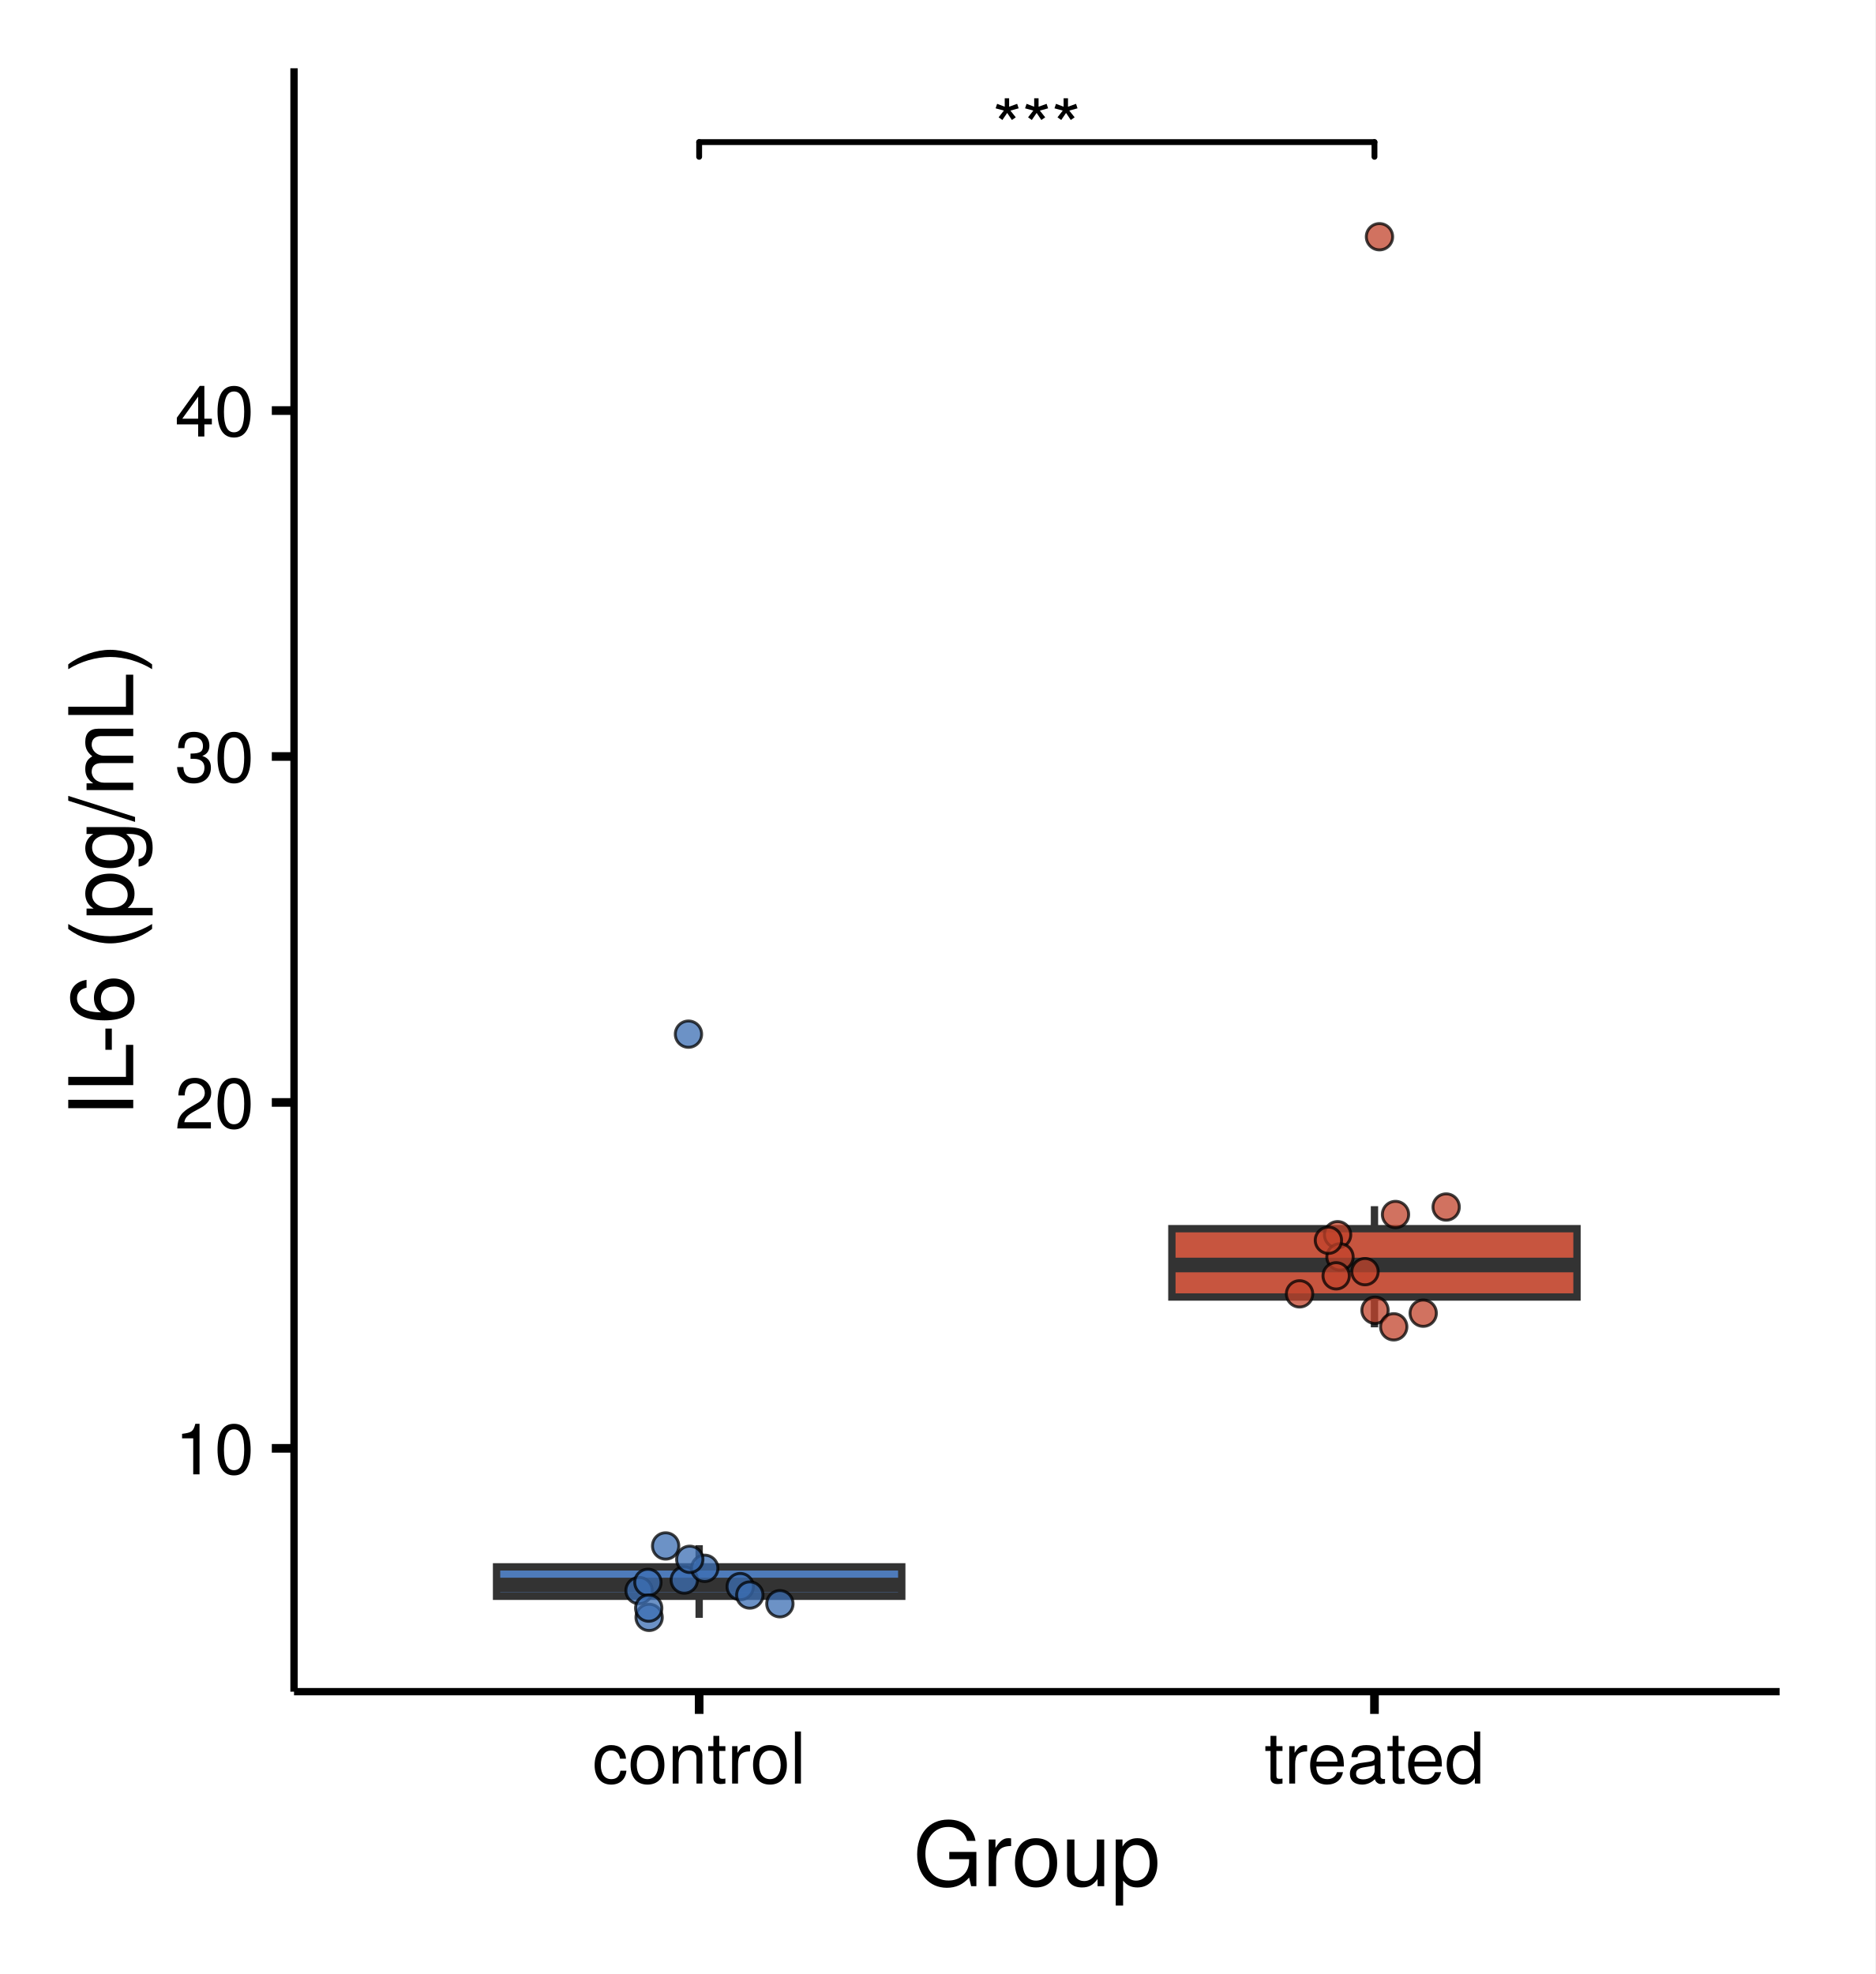
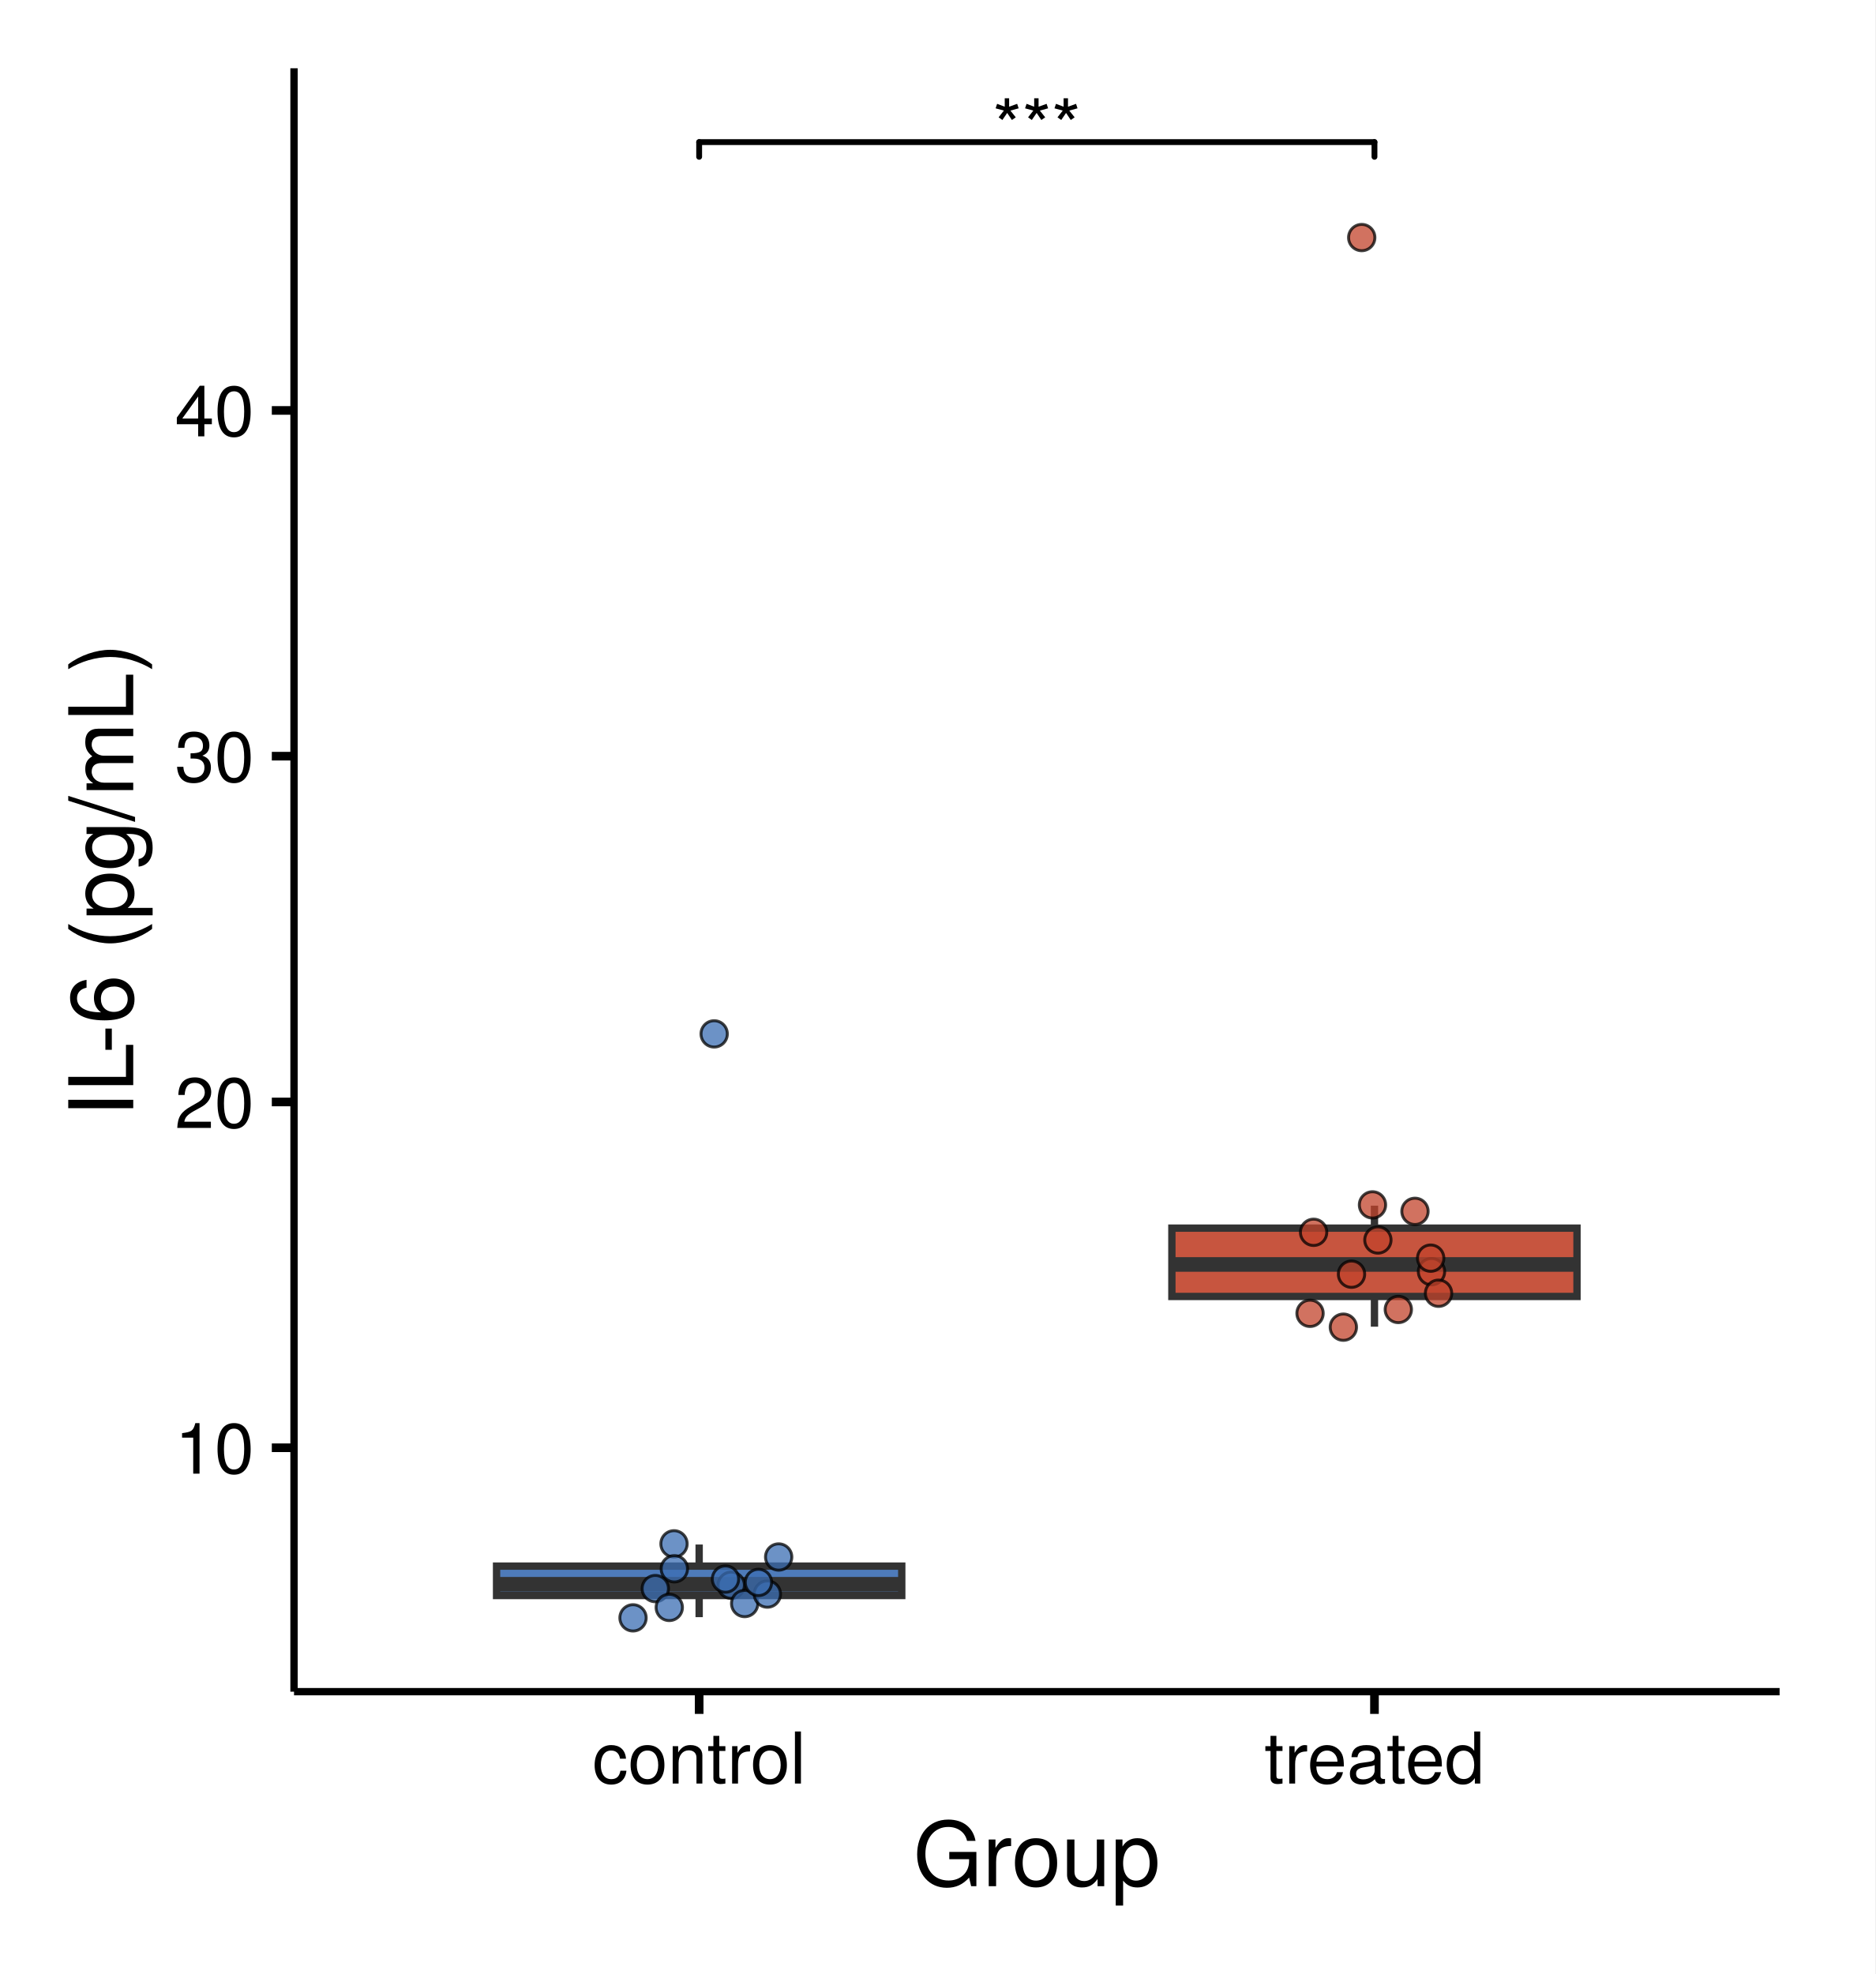
<svg xmlns="http://www.w3.org/2000/svg" class="svglite" width="273.60pt" height="288.00pt" viewBox="0 0 273.60 288.00">
  <defs>
    <style type="text/css">
    .svglite line, .svglite polyline, .svglite polygon, .svglite path, .svglite rect, .svglite circle {
      fill: none;
      stroke: #000000;
      stroke-linecap: round;
      stroke-linejoin: round;
      stroke-miterlimit: 10.00;
    }
    .svglite text {
      white-space: pre;
    }
  </style>
  </defs>
  <rect width="100%" height="100%" style="stroke: none; fill: #FFFFFF;" />
  <defs>
    <clipPath id="cpMC4wMHwyNzMuNjB8MC4wMHwyODguMDA=">
      <rect x="0.00" y="0.00" width="273.60" height="288.00" />
    </clipPath>
  </defs>
  <g clip-path="url(#cpMC4wMHwyNzMuNjB8MC4wMHwyODguMDA=)">
    <rect x="0.00" y="0.00" width="273.60" height="288.00" style="stroke-width: 1.26; stroke: #FFFFFF; fill: #FFFFFF;" />
  </g>
  <defs>
    <clipPath id="cpNDIuOTB8MjU5LjY1fDkuOTZ8MjQ2Ljgx">
      <rect x="42.90" y="9.96" width="216.76" height="236.85" />
    </clipPath>
  </defs>
  <g clip-path="url(#cpNDIuOTB8MjU5LjY1fDkuOTZ8MjQ2Ljgx)">
    <rect x="42.90" y="9.96" width="216.76" height="236.85" style="stroke-width: 1.26; stroke: none; fill: #FFFFFF;" />
-     <line x1="102.01" y1="228.60" x2="102.01" y2="225.44" style="stroke-width: 1.07; stroke: #333333; stroke-linecap: butt;" />
-     <line x1="102.01" y1="232.89" x2="102.01" y2="236.04" style="stroke-width: 1.07; stroke: #333333; stroke-linecap: butt;" />
-     <polygon points="72.45,228.60 72.45,232.89 131.57,232.89 131.57,228.60 72.45,228.60 " style="stroke-width: 1.07; stroke: #333333; stroke-linecap: butt; stroke-linejoin: miter; fill: #3B6DB3; fill-opacity: 0.90;" />
-     <line x1="72.45" y1="231.25" x2="131.57" y2="231.25" style="stroke-width: 2.13; stroke: #333333; stroke-linecap: butt; stroke-linejoin: miter;" />
-     <line x1="200.54" y1="179.26" x2="200.54" y2="175.98" style="stroke-width: 1.07; stroke: #333333; stroke-linecap: butt;" />
-     <line x1="200.54" y1="189.23" x2="200.54" y2="193.65" style="stroke-width: 1.07; stroke: #333333; stroke-linecap: butt;" />
-     <polygon points="170.98,179.26 170.98,189.23 230.09,189.23 230.09,179.26 170.98,179.26 " style="stroke-width: 1.07; stroke: #333333; stroke-linecap: butt; stroke-linejoin: miter; fill: #C1432B; fill-opacity: 0.90;" />
-     <line x1="170.98" y1="184.56" x2="230.09" y2="184.56" style="stroke-width: 2.13; stroke: #333333; stroke-linecap: butt; stroke-linejoin: miter;" />
-     <circle cx="94.71" cy="235.97" r="1.92" style="stroke-width: 0.43; stroke: #000000; stroke-opacity: 0.75; fill: #3B6DB3; fill-opacity: 0.75;" />
-     <circle cx="108.00" cy="231.48" r="1.92" style="stroke-width: 0.43; stroke: #000000; stroke-opacity: 0.75; fill: #3B6DB3; fill-opacity: 0.75;" />
-     <circle cx="113.79" cy="233.98" r="1.92" style="stroke-width: 0.43; stroke: #000000; stroke-opacity: 0.75; fill: #3B6DB3; fill-opacity: 0.75;" />
-     <circle cx="97.12" cy="225.55" r="1.92" style="stroke-width: 0.43; stroke: #000000; stroke-opacity: 0.75; fill: #3B6DB3; fill-opacity: 0.75;" />
-     <circle cx="99.84" cy="230.52" r="1.92" style="stroke-width: 0.43; stroke: #000000; stroke-opacity: 0.75; fill: #3B6DB3; fill-opacity: 0.75;" />
-     <circle cx="109.40" cy="232.71" r="1.92" style="stroke-width: 0.43; stroke: #000000; stroke-opacity: 0.75; fill: #3B6DB3; fill-opacity: 0.75;" />
-     <circle cx="102.82" cy="228.81" r="1.92" style="stroke-width: 0.43; stroke: #000000; stroke-opacity: 0.75; fill: #3B6DB3; fill-opacity: 0.75;" />
-     <circle cx="100.45" cy="150.88" r="1.92" style="stroke-width: 0.43; stroke: #000000; stroke-opacity: 0.75; fill: #3B6DB3; fill-opacity: 0.75;" />
-     <circle cx="93.24" cy="232.06" r="1.92" style="stroke-width: 0.43; stroke: #000000; stroke-opacity: 0.75; fill: #3B6DB3; fill-opacity: 0.75;" />
-     <circle cx="94.53" cy="230.86" r="1.92" style="stroke-width: 0.43; stroke: #000000; stroke-opacity: 0.75; fill: #3B6DB3; fill-opacity: 0.75;" />
-     <circle cx="94.65" cy="234.62" r="1.92" style="stroke-width: 0.43; stroke: #000000; stroke-opacity: 0.75; fill: #3B6DB3; fill-opacity: 0.75;" />
-     <circle cx="100.64" cy="227.50" r="1.92" style="stroke-width: 0.43; stroke: #000000; stroke-opacity: 0.75; fill: #3B6DB3; fill-opacity: 0.75;" />
-     <circle cx="200.62" cy="191.16" r="1.92" style="stroke-width: 0.43; stroke: #000000; stroke-opacity: 0.75; fill: #C1432B; fill-opacity: 0.75;" />
-     <circle cx="195.16" cy="180.14" r="1.92" style="stroke-width: 0.43; stroke: #000000; stroke-opacity: 0.75; fill: #C1432B; fill-opacity: 0.75;" />
-     <circle cx="199.16" cy="185.53" r="1.92" style="stroke-width: 0.43; stroke: #000000; stroke-opacity: 0.75; fill: #C1432B; fill-opacity: 0.75;" />
-     <circle cx="203.35" cy="193.58" r="1.92" style="stroke-width: 0.43; stroke: #000000; stroke-opacity: 0.75; fill: #C1432B; fill-opacity: 0.75;" />
-     <circle cx="201.27" cy="34.54" r="1.92" style="stroke-width: 0.43; stroke: #000000; stroke-opacity: 0.75; fill: #C1432B; fill-opacity: 0.75;" />
-     <circle cx="211.00" cy="176.10" r="1.92" style="stroke-width: 0.43; stroke: #000000; stroke-opacity: 0.75; fill: #C1432B; fill-opacity: 0.75;" />
-     <circle cx="195.51" cy="183.38" r="1.92" style="stroke-width: 0.43; stroke: #000000; stroke-opacity: 0.75; fill: #C1432B; fill-opacity: 0.75;" />
-     <circle cx="189.61" cy="188.77" r="1.92" style="stroke-width: 0.43; stroke: #000000; stroke-opacity: 0.75; fill: #C1432B; fill-opacity: 0.75;" />
-     <circle cx="203.61" cy="177.19" r="1.92" style="stroke-width: 0.43; stroke: #000000; stroke-opacity: 0.75; fill: #C1432B; fill-opacity: 0.75;" />
-     <circle cx="194.95" cy="186.14" r="1.92" style="stroke-width: 0.43; stroke: #000000; stroke-opacity: 0.75; fill: #C1432B; fill-opacity: 0.75;" />
-     <circle cx="207.65" cy="191.59" r="1.92" style="stroke-width: 0.43; stroke: #000000; stroke-opacity: 0.75; fill: #C1432B; fill-opacity: 0.75;" />
-     <circle cx="193.82" cy="180.95" r="1.92" style="stroke-width: 0.43; stroke: #000000; stroke-opacity: 0.75; fill: #C1432B; fill-opacity: 0.75;" />
+     <line x1="102.01" y1="228.49" x2="102.01" y2="225.34" style="stroke-width: 1.07; stroke: #333333; stroke-linecap: butt;" />
+     <line x1="102.01" y1="232.78" x2="102.01" y2="235.94" style="stroke-width: 1.07; stroke: #333333; stroke-linecap: butt;" />
+     <polygon points="72.45,228.49 72.45,232.78 131.57,232.78 131.57,228.49 72.45,228.49 " style="stroke-width: 1.07; stroke: #333333; stroke-linecap: butt; stroke-linejoin: miter; fill: #3B6DB3; fill-opacity: 0.90;" />
+     <line x1="72.45" y1="231.14" x2="131.57" y2="231.14" style="stroke-width: 2.13; stroke: #333333; stroke-linecap: butt; stroke-linejoin: miter;" />
+     <line x1="200.54" y1="179.18" x2="200.54" y2="175.90" style="stroke-width: 1.07; stroke: #333333; stroke-linecap: butt;" />
+     <line x1="200.54" y1="189.15" x2="200.54" y2="193.56" style="stroke-width: 1.07; stroke: #333333; stroke-linecap: butt;" />
+     <polygon points="170.98,179.18 170.98,189.15 230.09,189.15 230.09,179.18 170.98,179.18 " style="stroke-width: 1.07; stroke: #333333; stroke-linecap: butt; stroke-linejoin: miter; fill: #C1432B; fill-opacity: 0.90;" />
+     <line x1="170.98" y1="184.48" x2="230.09" y2="184.48" style="stroke-width: 2.13; stroke: #333333; stroke-linecap: butt; stroke-linejoin: miter;" />
+     <circle cx="92.36" cy="236.04" r="1.92" style="stroke-width: 0.43; stroke: #000000; stroke-opacity: 0.75; fill: #3B6DB3; fill-opacity: 0.75;" />
+     <circle cx="106.69" cy="231.28" r="1.92" style="stroke-width: 0.43; stroke: #000000; stroke-opacity: 0.75; fill: #3B6DB3; fill-opacity: 0.75;" />
+     <circle cx="108.65" cy="233.95" r="1.92" style="stroke-width: 0.43; stroke: #000000; stroke-opacity: 0.75; fill: #3B6DB3; fill-opacity: 0.75;" />
+     <circle cx="98.34" cy="225.24" r="1.92" style="stroke-width: 0.43; stroke: #000000; stroke-opacity: 0.75; fill: #3B6DB3; fill-opacity: 0.75;" />
+     <circle cx="105.85" cy="230.38" r="1.92" style="stroke-width: 0.43; stroke: #000000; stroke-opacity: 0.75; fill: #3B6DB3; fill-opacity: 0.75;" />
+     <circle cx="111.96" cy="232.57" r="1.92" style="stroke-width: 0.43; stroke: #000000; stroke-opacity: 0.75; fill: #3B6DB3; fill-opacity: 0.75;" />
+     <circle cx="98.39" cy="228.88" r="1.92" style="stroke-width: 0.43; stroke: #000000; stroke-opacity: 0.75; fill: #3B6DB3; fill-opacity: 0.75;" />
+     <circle cx="104.20" cy="150.84" r="1.92" style="stroke-width: 0.43; stroke: #000000; stroke-opacity: 0.75; fill: #3B6DB3; fill-opacity: 0.75;" />
+     <circle cx="95.61" cy="231.77" r="1.92" style="stroke-width: 0.43; stroke: #000000; stroke-opacity: 0.75; fill: #3B6DB3; fill-opacity: 0.75;" />
+     <circle cx="110.66" cy="230.87" r="1.92" style="stroke-width: 0.43; stroke: #000000; stroke-opacity: 0.75; fill: #3B6DB3; fill-opacity: 0.75;" />
+     <circle cx="97.65" cy="234.52" r="1.92" style="stroke-width: 0.43; stroke: #000000; stroke-opacity: 0.75; fill: #3B6DB3; fill-opacity: 0.75;" />
+     <circle cx="113.61" cy="227.16" r="1.92" style="stroke-width: 0.43; stroke: #000000; stroke-opacity: 0.75; fill: #3B6DB3; fill-opacity: 0.75;" />
+     <circle cx="204.02" cy="191.05" r="1.92" style="stroke-width: 0.43; stroke: #000000; stroke-opacity: 0.75; fill: #C1432B; fill-opacity: 0.75;" />
+     <circle cx="191.66" cy="179.79" r="1.92" style="stroke-width: 0.43; stroke: #000000; stroke-opacity: 0.75; fill: #C1432B; fill-opacity: 0.75;" />
+     <circle cx="208.86" cy="185.53" r="1.92" style="stroke-width: 0.43; stroke: #000000; stroke-opacity: 0.75; fill: #C1432B; fill-opacity: 0.75;" />
+     <circle cx="196.00" cy="193.63" r="1.92" style="stroke-width: 0.43; stroke: #000000; stroke-opacity: 0.75; fill: #C1432B; fill-opacity: 0.75;" />
+     <circle cx="198.68" cy="34.66" r="1.92" style="stroke-width: 0.43; stroke: #000000; stroke-opacity: 0.75; fill: #C1432B; fill-opacity: 0.75;" />
+     <circle cx="200.25" cy="175.79" r="1.92" style="stroke-width: 0.43; stroke: #000000; stroke-opacity: 0.75; fill: #C1432B; fill-opacity: 0.75;" />
+     <circle cx="208.74" cy="183.56" r="1.92" style="stroke-width: 0.43; stroke: #000000; stroke-opacity: 0.75; fill: #C1432B; fill-opacity: 0.75;" />
+     <circle cx="209.89" cy="188.68" r="1.92" style="stroke-width: 0.43; stroke: #000000; stroke-opacity: 0.75; fill: #C1432B; fill-opacity: 0.75;" />
+     <circle cx="206.45" cy="176.73" r="1.92" style="stroke-width: 0.43; stroke: #000000; stroke-opacity: 0.75; fill: #C1432B; fill-opacity: 0.75;" />
+     <circle cx="197.19" cy="185.90" r="1.92" style="stroke-width: 0.43; stroke: #000000; stroke-opacity: 0.75; fill: #C1432B; fill-opacity: 0.75;" />
+     <circle cx="191.14" cy="191.61" r="1.92" style="stroke-width: 0.43; stroke: #000000; stroke-opacity: 0.75; fill: #C1432B; fill-opacity: 0.75;" />
+     <circle cx="201.04" cy="180.91" r="1.92" style="stroke-width: 0.43; stroke: #000000; stroke-opacity: 0.75; fill: #C1432B; fill-opacity: 0.75;" />
    <text x="151.27" y="22.38" text-anchor="middle" style="font-size: 11.04px; font-weight: 0; font-family: &quot;TeX Gyre Heros&quot;;" textLength="12.87px" lengthAdjust="spacingAndGlyphs">***</text>
    <line x1="102.01" y1="22.88" x2="102.01" y2="20.73" style="stroke-width: 0.85;" />
    <line x1="102.01" y1="20.73" x2="200.54" y2="20.73" style="stroke-width: 0.85;" />
    <line x1="200.54" y1="20.73" x2="200.54" y2="22.88" style="stroke-width: 0.85;" />
  </g>
  <g clip-path="url(#cpMC4wMHwyNzMuNjB8MC4wMHwyODguMDA=)">
    <polyline points="42.90,246.81 42.90,9.96 " style="stroke-width: 1.07; stroke-linecap: butt;" />
-     <text x="37.07" y="215.10" text-anchor="end" style="font-size: 10.40px; font-weight: 0; font-family: &quot;TeX Gyre Heros&quot;;" textLength="11.55px" lengthAdjust="spacingAndGlyphs">10</text>
-     <text x="37.07" y="164.63" text-anchor="end" style="font-size: 10.40px; font-weight: 0; font-family: &quot;TeX Gyre Heros&quot;;" textLength="11.55px" lengthAdjust="spacingAndGlyphs">20</text>
-     <text x="37.07" y="114.15" text-anchor="end" style="font-size: 10.40px; font-weight: 0; font-family: &quot;TeX Gyre Heros&quot;;" textLength="11.55px" lengthAdjust="spacingAndGlyphs">30</text>
-     <text x="37.07" y="63.68" text-anchor="end" style="font-size: 10.40px; font-weight: 0; font-family: &quot;TeX Gyre Heros&quot;;" textLength="11.55px" lengthAdjust="spacingAndGlyphs">40</text>
-     <polyline points="39.66,211.31 42.90,211.31 " style="stroke-width: 1.26; stroke-linecap: butt;" />
-     <polyline points="39.66,160.84 42.90,160.84 " style="stroke-width: 1.26; stroke-linecap: butt;" />
-     <polyline points="39.66,110.37 42.90,110.37 " style="stroke-width: 1.26; stroke-linecap: butt;" />
-     <polyline points="39.66,59.90 42.90,59.90 " style="stroke-width: 1.26; stroke-linecap: butt;" />
+     <text x="37.07" y="215.00" text-anchor="end" style="font-size: 10.40px; font-weight: 0; font-family: &quot;TeX Gyre Heros&quot;;" textLength="11.55px" lengthAdjust="spacingAndGlyphs">10</text>
+     <text x="37.07" y="164.56" text-anchor="end" style="font-size: 10.40px; font-weight: 0; font-family: &quot;TeX Gyre Heros&quot;;" textLength="11.55px" lengthAdjust="spacingAndGlyphs">20</text>
+     <text x="37.07" y="114.11" text-anchor="end" style="font-size: 10.40px; font-weight: 0; font-family: &quot;TeX Gyre Heros&quot;;" textLength="11.55px" lengthAdjust="spacingAndGlyphs">30</text>
+     <text x="37.07" y="63.66" text-anchor="end" style="font-size: 10.40px; font-weight: 0; font-family: &quot;TeX Gyre Heros&quot;;" textLength="11.55px" lengthAdjust="spacingAndGlyphs">40</text>
+     <polyline points="39.66,211.22 42.90,211.22 " style="stroke-width: 1.26; stroke-linecap: butt;" />
+     <polyline points="39.66,160.77 42.90,160.77 " style="stroke-width: 1.26; stroke-linecap: butt;" />
+     <polyline points="39.66,110.32 42.90,110.32 " style="stroke-width: 1.26; stroke-linecap: butt;" />
+     <polyline points="39.66,59.88 42.90,59.88 " style="stroke-width: 1.26; stroke-linecap: butt;" />
    <polyline points="42.90,246.81 259.65,246.81 " style="stroke-width: 1.07; stroke-linecap: butt;" />
    <polyline points="102.01,250.05 102.01,246.81 " style="stroke-width: 1.26; stroke-linecap: butt;" />
    <polyline points="200.54,250.05 200.54,246.81 " style="stroke-width: 1.26; stroke-linecap: butt;" />
    <text x="102.01" y="260.21" text-anchor="middle" style="font-size: 10.40px; font-weight: 0; font-family: &quot;TeX Gyre Heros&quot;;" textLength="31.18px" lengthAdjust="spacingAndGlyphs">control</text>
    <text x="200.54" y="260.21" text-anchor="middle" style="font-size: 10.40px; font-weight: 0; font-family: &quot;TeX Gyre Heros&quot;;" textLength="32.34px" lengthAdjust="spacingAndGlyphs">treated</text>
    <text x="151.27" y="275.19" text-anchor="middle" style="font-size: 13.00px; font-weight: 0; font-family: &quot;TeX Gyre Heros&quot;;" textLength="36.13px" lengthAdjust="spacingAndGlyphs">Group</text>
    <text transform="translate(19.44,128.39) rotate(-90)" text-anchor="middle" style="font-size: 13.00px; font-weight: 0; font-family: &quot;TeX Gyre Heros&quot;;" textLength="70.80px" lengthAdjust="spacingAndGlyphs">IL-6 (pg/mL)</text>
  </g>
</svg>
